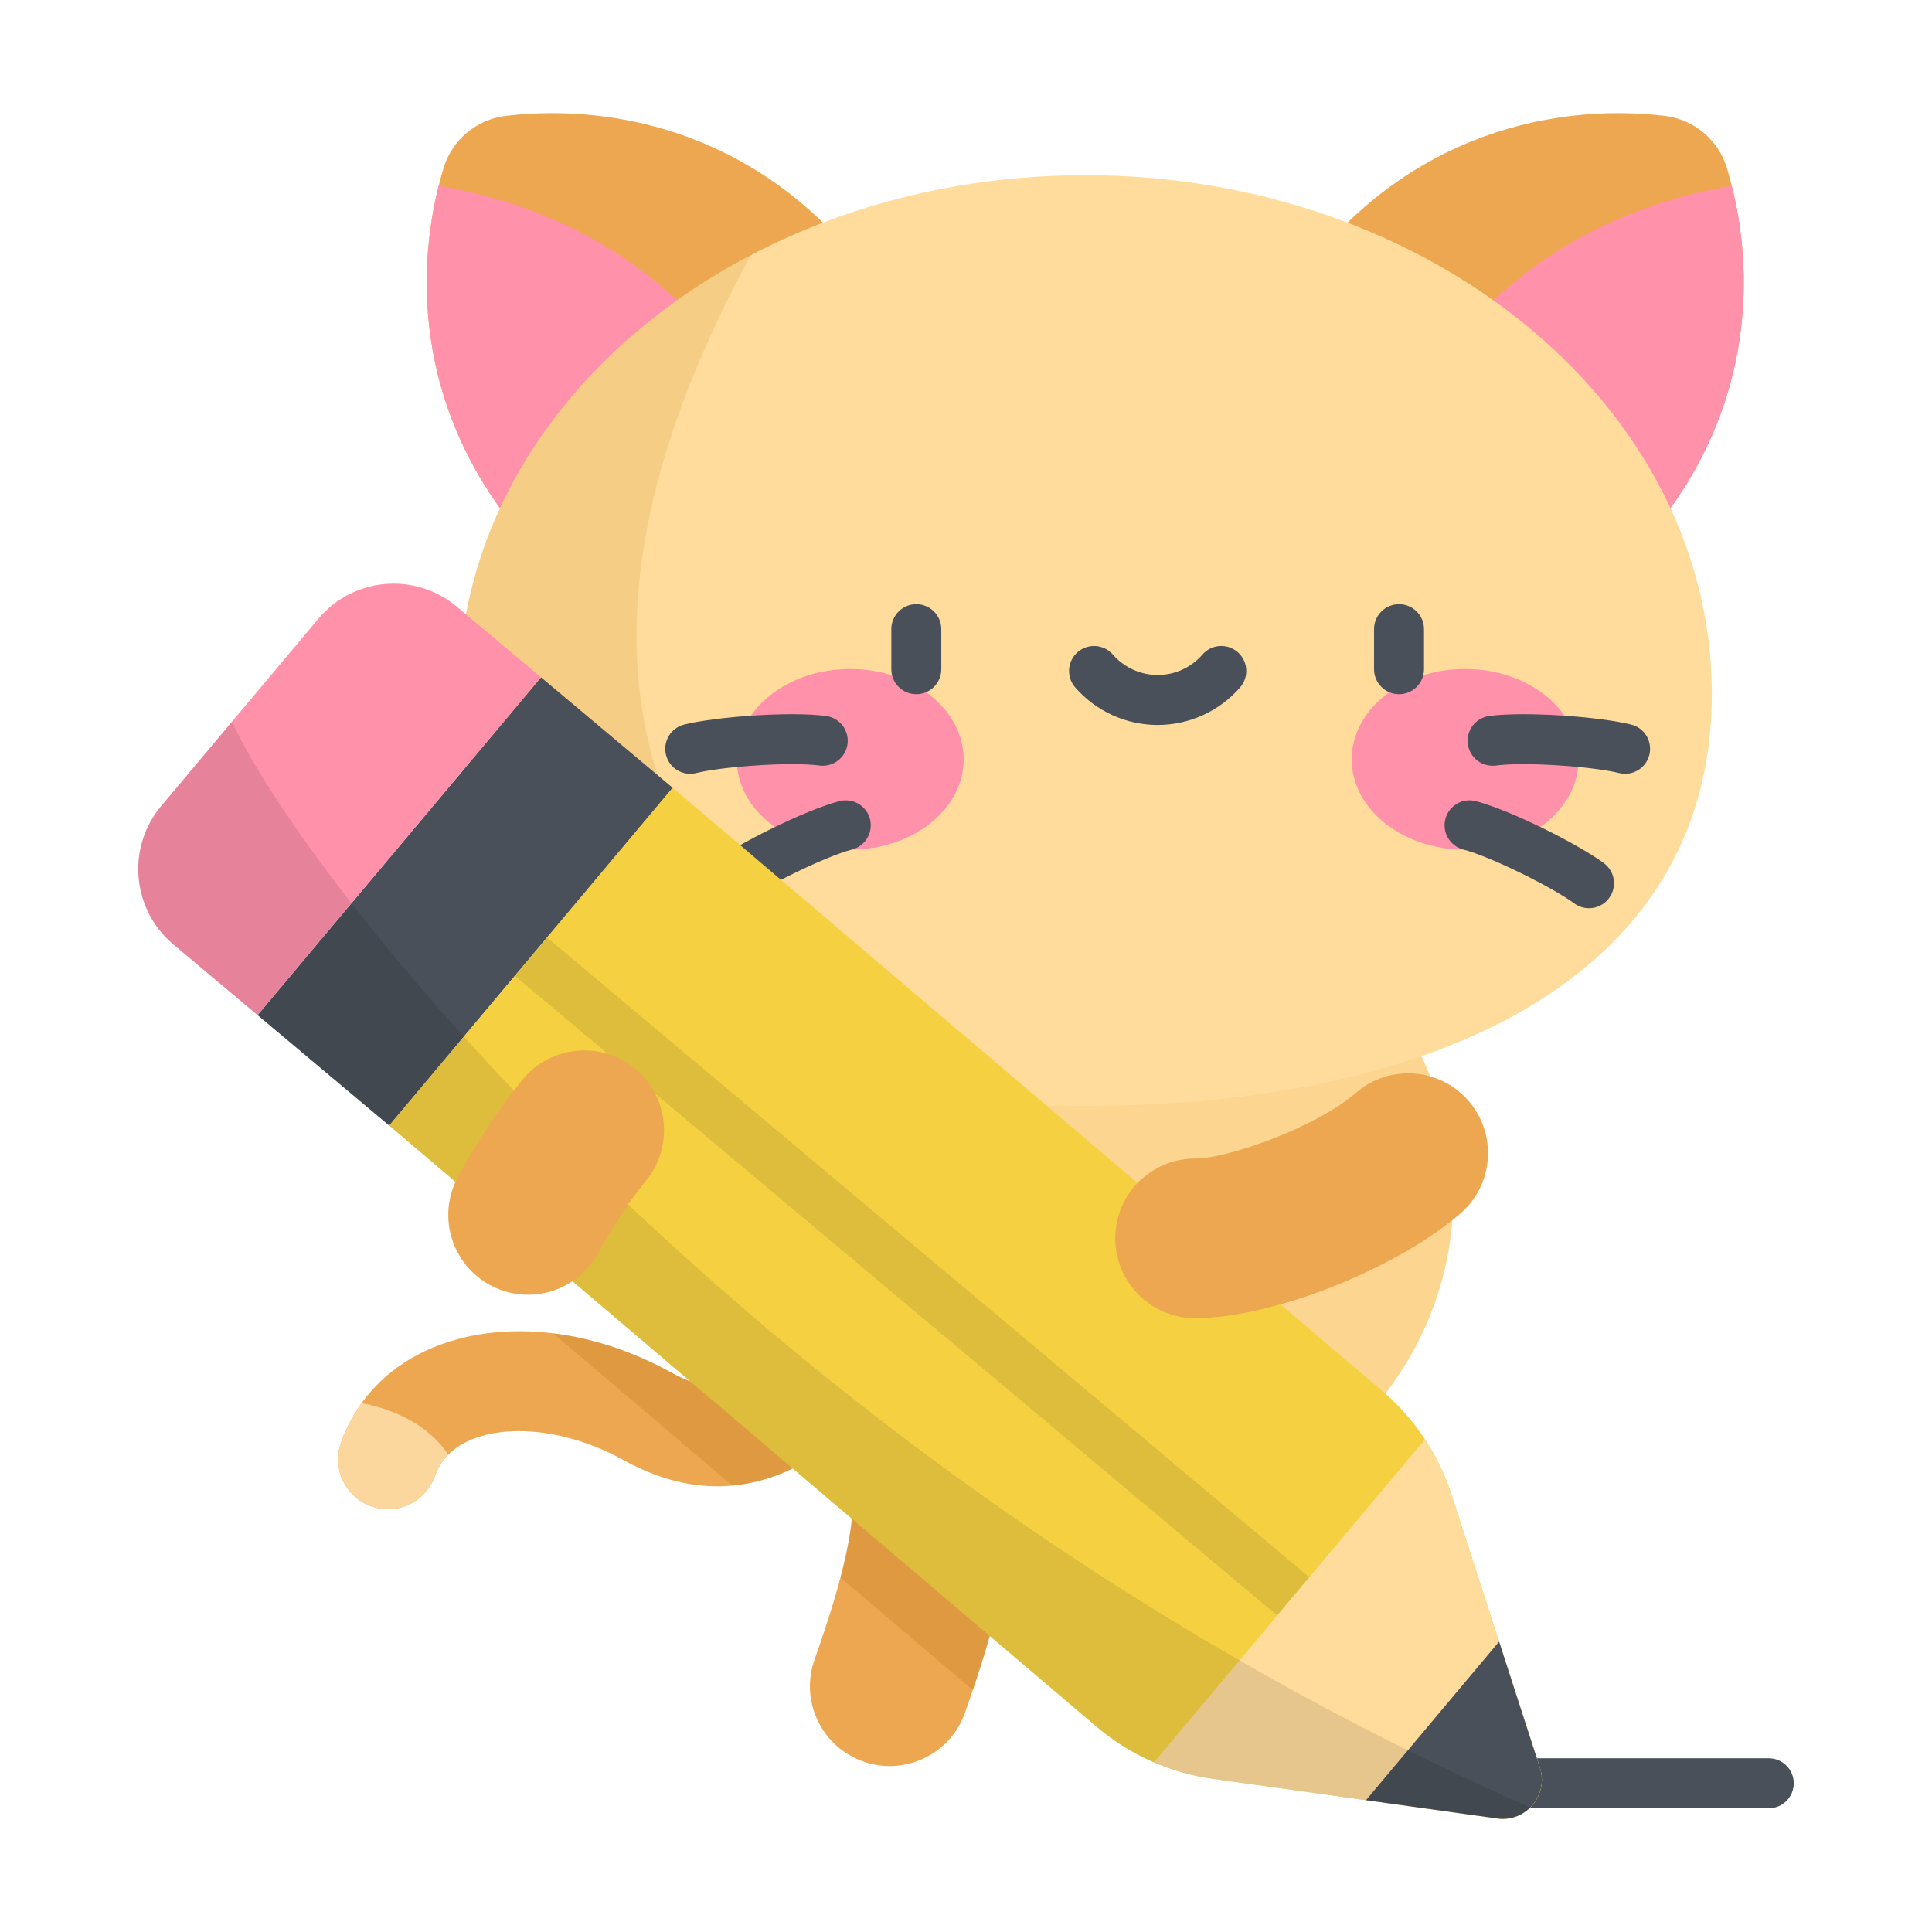
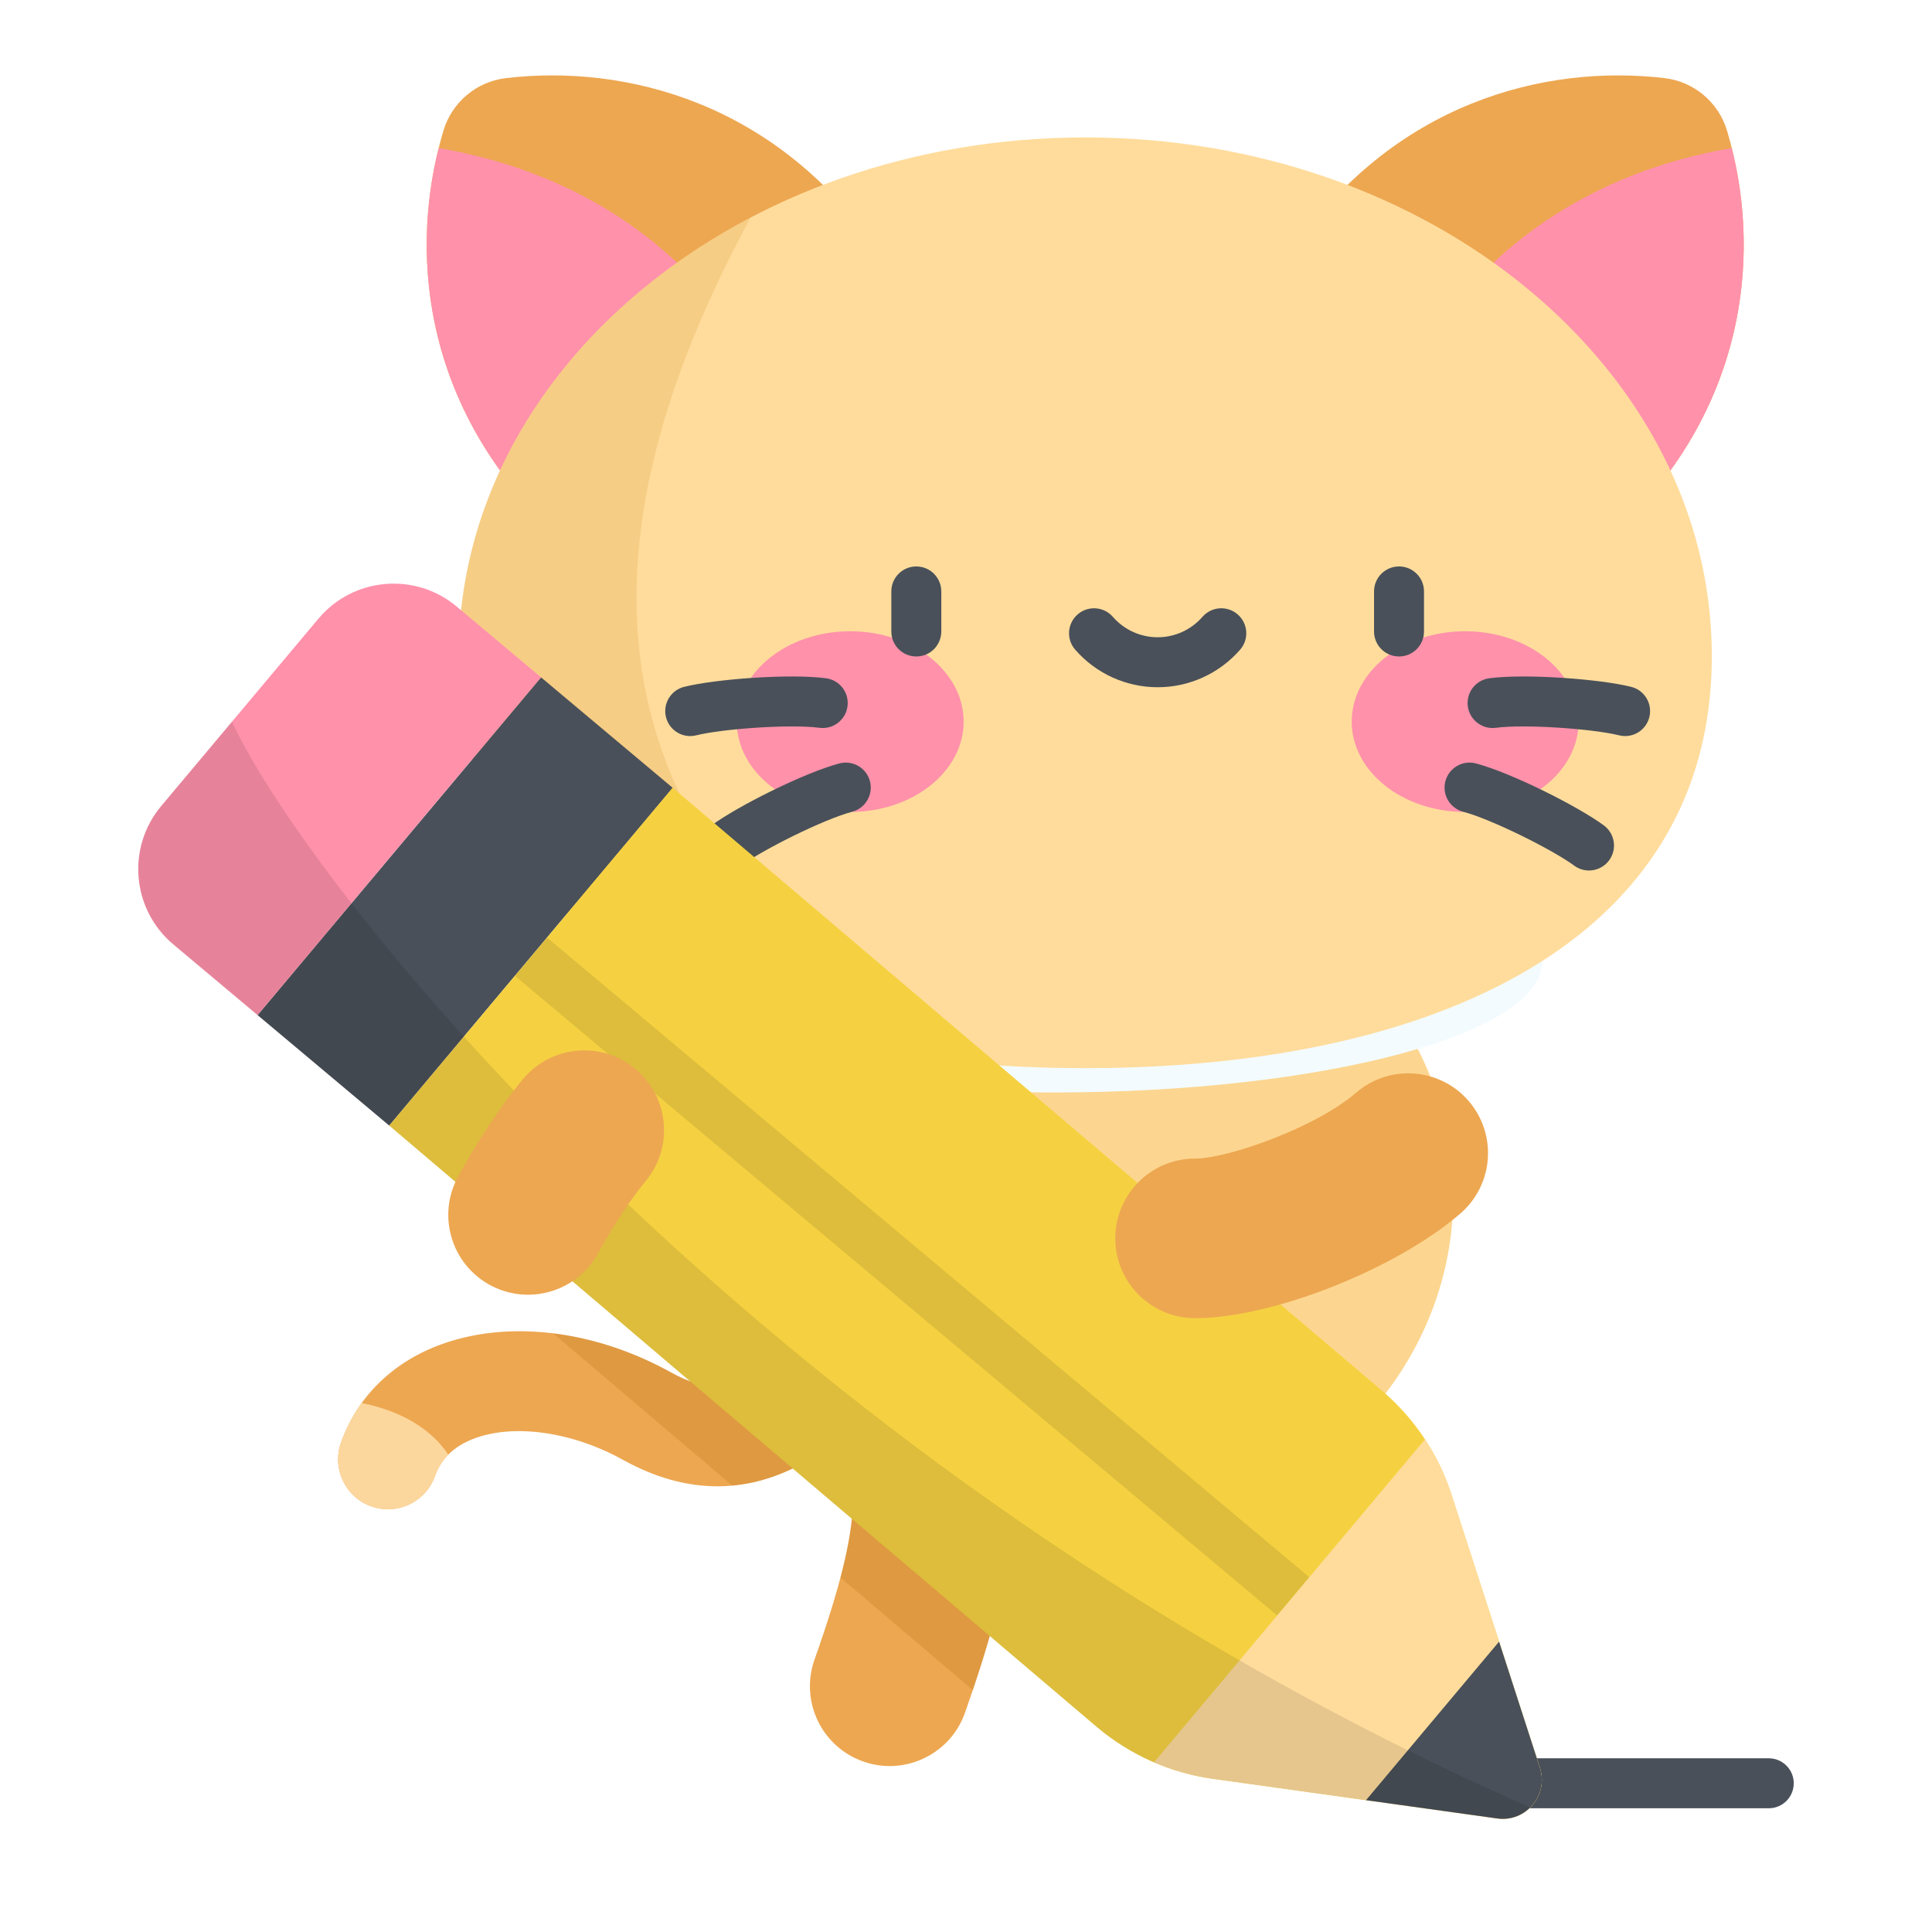
<svg xmlns="http://www.w3.org/2000/svg" xml:space="preserve" style="enable-background:new 0 0 512.001 512.001;" viewBox="0 0 512.001 512.001" y="0px" x="0px" id="Capa_1" version="1.1">
  <defs id="defs1817" />
  <g transform="matrix(0.8828829,0,0,0.8828829,29.98176,29.98201)" id="g1872">
    <path style="fill:#eda751" d="m 82.496,419.062 c -1.647,0 -3.322,-0.274 -4.965,-0.85 -7.8,-2.743 -11.9,-11.287 -9.159,-19.088 4.74,-13.485 15.14,-23.871 29.282,-29.245 20.505,-7.794 46.624,-4.745 69.869,8.153 10.066,5.587 17.849,5.572 26.859,-0.043 9.951,-6.202 19.876,-18.41 29.474,-30.215 l 2.937,-3.607 c 5.234,-6.403 14.665,-7.351 21.065,-2.123 6.403,5.231 7.353,14.663 2.123,21.065 l -2.892,3.552 c -11.148,13.713 -22.676,27.893 -36.87,36.738 -18.342,11.429 -37.594,11.704 -57.22,0.815 -15.162,-8.413 -32.71,-10.906 -44.708,-6.346 -5.926,2.251 -9.852,6.015 -11.67,11.186 -2.166,6.156 -7.949,10.008 -14.125,10.008 z" id="path1712" />
    <path style="opacity:0.2;fill:#a35f00;enable-background:new" d="m 247.858,342.044 c -6.4,-5.228 -15.831,-4.28 -21.065,2.123 l -2.937,3.607 c -9.597,11.805 -19.523,24.013 -29.474,30.215 -9.01,5.615 -16.792,5.63 -26.859,0.043 -11.456,-6.356 -23.609,-10.316 -35.445,-11.769 l 53.779,45.71 c 8.262,-0.756 16.397,-3.613 24.361,-8.575 14.194,-8.845 25.722,-23.025 36.87,-36.738 l 2.892,-3.552 c 5.231,-6.402 4.281,-15.833 -2.122,-21.064 z" id="path1714" />
    <path style="fill:#fcd79d" d="m 74.598,387.207 c -2.61,3.615 -4.71,7.605 -6.225,11.916 -2.741,7.801 1.359,16.346 9.159,19.088 1.643,0.576 3.318,0.85 4.965,0.85 6.176,0 11.959,-3.852 14.123,-10.009 0.856,-2.435 2.197,-4.547 3.978,-6.347 -6.198,-9.525 -17.638,-13.964 -26,-15.498 z" id="path1716" />
    <path style="fill:#eda751" d="m 233.108,496.15 c -2.65,0 -5.342,-0.443 -7.983,-1.376 -12.472,-4.409 -19.009,-18.094 -14.6,-30.566 8.135,-23.01 15.583,-48.269 9.143,-61.147 -5.916,-11.832 -1.12,-26.22 10.712,-32.136 11.835,-5.916 26.219,-1.119 32.136,10.712 13.618,27.237 7.12,59.089 -6.826,98.537 -3.475,9.831 -12.717,15.976 -22.582,15.976 z" id="path1718" />
    <path style="opacity:0.2;fill:#a35f00;enable-background:new" d="m 230.38,370.925 c -11.832,5.916 -16.628,20.303 -10.712,32.136 4.159,8.317 2.522,21.8 -1.348,36.504 l 39.734,33.772 c 12.27,-36.316 17.284,-66.055 4.462,-91.7 -5.917,-11.832 -20.301,-16.628 -32.136,-10.712 z" id="path1720" />
    <path style="fill:#eda751" d="m 364.239,495.751 c -2.649,0 -5.344,-0.443 -7.983,-1.377 -12.472,-4.409 -19.009,-18.094 -14.599,-30.566 4.416,-12.493 2.42,-24.835 -0.033,-32.991 -3.141,-10.444 -8.056,-17.514 -9.934,-19.289 -10.464,-7.824 -12.738,-22.63 -5.041,-33.242 7.766,-10.708 22.746,-13.093 33.453,-5.327 18.419,13.36 43.102,60.479 26.721,106.816 -3.477,9.832 -12.718,15.976 -22.584,15.976 z m -32.274,-84.019 c 0.004,0.002 0.007,0.005 0.01,0.007 -0.003,-0.003 -0.006,-0.005 -0.01,-0.007 z" id="path1722" />
    <ellipse style="fill:#fcd690" cx="291.791" cy="324.96" rx="110.48" ry="102.66" id="ellipse1724" />
    <path style="opacity:0.15;fill:#c17a00;enable-background:new" d="M 275.658,426.525 C 225.173,393.38 240.819,325.447 249.39,295.738 v -65.597 c -39.97,15.451 -68.076,52.083 -68.076,94.819 0,51.603 40.978,94.308 94.344,101.565 z" id="path1726" />
-     <path style="fill:#eda751" d="M 224.559,146.952 C 246.177,128.813 260.61,98.361 230.118,53.347 199.385,7.976 153.629,-3.397 117.906,0.812 109.099,1.85 101.71,8.05 99.158,16.543 c -10.348,34.449 -7.093,81.485 32.251,119.63 39.037,37.845 71.532,28.919 93.15,10.779 z" id="path1728" />
-     <path style="fill:#ff91ab" d="m 97.721,21.814 c -8.483,33.871 -3.687,78.122 33.689,114.358 33.835,32.803 62.75,30.459 83.933,17.443 C 200.775,54.715 137.133,28.489 97.721,21.814 Z" id="path1730" />
-     <path style="fill:#eda751" d="m 359.023,146.952 c -21.618,-18.139 -36.051,-48.591 -5.559,-93.605 30.733,-45.37 76.49,-56.743 112.212,-52.535 8.807,1.038 16.196,7.238 18.747,15.731 10.348,34.449 7.093,81.485 -32.251,119.63 -39.036,37.845 -71.531,28.919 -93.149,10.779 z" id="path1732" />
-     <path style="fill:#ff91ab" d="m 485.861,21.814 c 8.483,33.871 3.687,78.122 -33.689,114.358 -33.835,32.803 -62.75,30.459 -83.933,17.443 14.568,-98.9 78.21,-125.126 117.622,-131.801 z" id="path1734" />
-     <path style="fill:#ffdc9c" d="m 479.876,174.33 c 0,85.998 -84.209,123.664 -188.085,123.664 -103.877,0 -188.085,-37.666 -188.085,-123.664 0,-85.998 84.208,-155.712 188.085,-155.712 103.877,0 188.085,69.715 188.085,155.712 z" id="path1736" />
-     <path style="opacity:0.15;fill:#c17a00;enable-background:new" d="m 191.363,42.659 c -52.675,27.595 -87.657,76.248 -87.657,131.672 0,73.926 62.228,112.137 145.684,121.408 C 129.591,224.179 145.215,127.925 191.363,42.659 Z" id="path1738" />
-     <g id="g1744">
-       <ellipse style="fill:#ff91ab" cx="221.241" cy="193.97" rx="34.05" ry="27.12" id="ellipse1740" />
-       <ellipse style="fill:#ff91ab" cx="405.831" cy="193.97" rx="34.05" ry="27.12" id="ellipse1742" />
-     </g>
+     <ellipse style="fill:#f3fbff;stroke-width:1.133;fill-opacity:1" id="path1066" cx="282.132" cy="254.78" rx="146.808" ry="39.184" />
    <g id="g1764">
-       <path style="fill:#495059" d="m 241.084,174.418 c -4.143,0 -7.5,-3.357 -7.5,-7.5 v -12.025 c 0,-4.143 3.357,-7.5 7.5,-7.5 4.143,0 7.5,3.357 7.5,7.5 v 12.025 c 0,4.142 -3.357,7.5 -7.5,7.5 z" id="path1746" />
-       <path style="fill:#495059" d="m 385.98,174.418 c -4.143,0 -7.5,-3.357 -7.5,-7.5 v -12.025 c 0,-4.143 3.357,-7.5 7.5,-7.5 4.143,0 7.5,3.357 7.5,7.5 v 12.025 c 0,4.142 -3.358,7.5 -7.5,7.5 z" id="path1748" />
-       <path style="fill:#495059" d="m 313.532,183.653 c -9.488,0 -18.512,-4.109 -24.755,-11.275 -2.722,-3.123 -2.396,-7.86 0.727,-10.581 3.122,-2.721 7.86,-2.396 10.581,0.727 3.395,3.895 8.295,6.129 13.446,6.129 5.15,0 10.051,-2.234 13.445,-6.129 2.72,-3.124 7.459,-3.449 10.581,-0.727 3.123,2.721 3.449,7.458 0.728,10.581 -6.242,7.166 -15.264,11.275 -24.753,11.275 z" id="path1750" />
-       <path style="fill:#495059" d="m 173.217,198.311 c -3.36,0 -6.418,-2.274 -7.271,-5.683 -1.005,-4.019 1.439,-8.091 5.457,-9.096 9.371,-2.343 31.703,-4.014 42.578,-2.574 4.106,0.543 6.996,4.312 6.453,8.418 -0.543,4.107 -4.323,7 -8.418,6.453 -8.83,-1.169 -29.255,0.324 -36.975,2.256 -0.609,0.153 -1.221,0.226 -1.824,0.226 z" id="path1752" />
-       <path style="fill:#495059" d="m 184.064,238.663 c -2.3,0 -4.569,-1.055 -6.04,-3.047 -2.46,-3.332 -1.753,-8.028 1.58,-10.488 7.769,-5.735 27.778,-15.787 38.385,-18.604 4.006,-1.059 8.111,1.322 9.174,5.324 1.063,4.003 -1.32,8.11 -5.324,9.174 -8.609,2.286 -26.925,11.448 -33.326,16.174 -1.341,0.989 -2.902,1.467 -4.449,1.467 z" id="path1754" />
-       <path style="fill:#495059" d="m 453.847,198.311 c -0.602,0 -1.215,-0.073 -1.825,-0.226 -7.72,-1.93 -28.143,-3.421 -36.975,-2.256 -4.094,0.546 -7.875,-2.346 -8.418,-6.453 -0.543,-4.106 2.347,-7.875 6.453,-8.418 10.881,-1.438 33.209,0.231 42.578,2.574 4.018,1.006 6.462,5.077 5.457,9.096 -0.852,3.409 -3.91,5.683 -7.27,5.683 z" id="path1756" />
-       <path style="fill:#495059" d="m 443,238.663 c -1.548,0 -3.108,-0.478 -4.448,-1.467 -6.401,-4.726 -24.717,-13.888 -33.326,-16.174 -4.004,-1.064 -6.387,-5.171 -5.324,-9.174 1.064,-4.004 5.169,-6.387 9.174,-5.324 10.607,2.816 30.616,12.868 38.385,18.604 3.333,2.46 4.04,7.156 1.58,10.488 -1.471,1.992 -3.741,3.047 -6.041,3.047 z" id="path1758" />
+       <g id="g1032" />
+       <g id="g1064" transform="translate(0,-11.32653)">
+         <g id="g1027">
+           <path style="fill:#eda751" d="M 224.559,146.952 C 246.177,128.813 260.61,98.361 230.118,53.347 199.385,7.976 153.629,-3.397 117.906,0.812 109.099,1.85 101.71,8.05 99.158,16.543 c -10.348,34.449 -7.093,81.485 32.251,119.63 39.037,37.845 71.532,28.919 93.15,10.779 z" id="path1728" />
+           <path style="fill:#ff91ab" d="m 97.721,21.814 c -8.483,33.871 -3.687,78.122 33.689,114.358 33.835,32.803 62.75,30.459 83.933,17.443 C 200.775,54.715 137.133,28.489 97.721,21.814 Z" id="path1730" />
+           <path style="fill:#eda751" d="m 359.023,146.952 c -21.618,-18.139 -36.051,-48.591 -5.559,-93.605 30.733,-45.37 76.49,-56.743 112.212,-52.535 8.807,1.038 16.196,7.238 18.747,15.731 10.348,34.449 7.093,81.485 -32.251,119.63 -39.036,37.845 -71.531,28.919 -93.149,10.779 z" id="path1732" />
+           <path style="fill:#ff91ab" d="m 485.861,21.814 c 8.483,33.871 3.687,78.122 -33.689,114.358 -33.835,32.803 -62.75,30.459 -83.933,17.443 14.568,-98.9 78.21,-125.126 117.622,-131.801 z" id="path1734" />
+           <path style="fill:#ffdc9c" d="m 479.876,174.33 c 0,85.998 -84.209,123.664 -188.085,123.664 -103.877,0 -188.085,-37.666 -188.085,-123.664 0,-85.998 84.208,-155.712 188.085,-155.712 103.877,0 188.085,69.715 188.085,155.712 z" id="path1736" />
+           <path style="opacity:0.15;fill:#c17a00;enable-background:new" d="m 191.363,42.659 c -52.675,27.595 -87.657,76.248 -87.657,131.672 0,73.926 62.228,112.137 145.684,121.408 C 129.591,224.179 145.215,127.925 191.363,42.659 Z" id="path1738" />
+           <g id="g1744">
+             <ellipse style="fill:#ff91ab" cx="221.241" cy="193.97" rx="34.05" ry="27.12" id="ellipse1740" />
+             <ellipse style="fill:#ff91ab" cx="405.831" cy="193.97" rx="34.05" ry="27.12" id="ellipse1742" />
+           </g>
+         </g>
+         <path style="fill:#495059" d="m 241.084,174.418 c -4.143,0 -7.5,-3.357 -7.5,-7.5 v -12.025 c 0,-4.143 3.357,-7.5 7.5,-7.5 4.143,0 7.5,3.357 7.5,7.5 v 12.025 c 0,4.142 -3.357,7.5 -7.5,7.5 z" id="path1746" />
+         <path style="fill:#495059" d="m 385.98,174.418 c -4.143,0 -7.5,-3.357 -7.5,-7.5 v -12.025 c 0,-4.143 3.357,-7.5 7.5,-7.5 4.143,0 7.5,3.357 7.5,7.5 v 12.025 c 0,4.142 -3.358,7.5 -7.5,7.5 z" id="path1748" />
+         <path style="fill:#495059" d="m 313.532,183.653 c -9.488,0 -18.512,-4.109 -24.755,-11.275 -2.722,-3.123 -2.396,-7.86 0.727,-10.581 3.122,-2.721 7.86,-2.396 10.581,0.727 3.395,3.895 8.295,6.129 13.446,6.129 5.15,0 10.051,-2.234 13.445,-6.129 2.72,-3.124 7.459,-3.449 10.581,-0.727 3.123,2.721 3.449,7.458 0.728,10.581 -6.242,7.166 -15.264,11.275 -24.753,11.275 z" id="path1750" />
+         <path id="path1752" d="m 173.217,198.311 c -3.36,0 -6.418,-2.274 -7.271,-5.683 -1.005,-4.019 1.439,-8.091 5.457,-9.096 9.371,-2.343 31.703,-4.014 42.578,-2.574 4.106,0.543 6.996,4.312 6.453,8.418 -0.543,4.107 -4.323,7 -8.418,6.453 -8.83,-1.169 -29.255,0.324 -36.975,2.256 -0.609,0.153 -1.221,0.226 -1.824,0.226 z" style="fill:#495059" />
+         <path id="path1754" d="m 184.064,238.663 c -2.3,0 -4.569,-1.055 -6.04,-3.047 -2.46,-3.332 -1.753,-8.028 1.58,-10.488 7.769,-5.735 27.778,-15.787 38.385,-18.604 4.006,-1.059 8.111,1.322 9.174,5.324 1.063,4.003 -1.32,8.11 -5.324,9.174 -8.609,2.286 -26.925,11.448 -33.326,16.174 -1.341,0.989 -2.902,1.467 -4.449,1.467 z" style="fill:#495059" />
+         <path id="path1756" d="m 453.847,198.311 c -0.602,0 -1.215,-0.073 -1.825,-0.226 -7.72,-1.93 -28.143,-3.421 -36.975,-2.256 -4.094,0.546 -7.875,-2.346 -8.418,-6.453 -0.543,-4.106 2.347,-7.875 6.453,-8.418 10.881,-1.438 33.209,0.231 42.578,2.574 4.018,1.006 6.462,5.077 5.457,9.096 -0.852,3.409 -3.91,5.683 -7.27,5.683 z" style="fill:#495059" />
+         <path id="path1758" d="m 443,238.663 c -1.548,0 -3.108,-0.478 -4.448,-1.467 -6.401,-4.726 -24.717,-13.888 -33.326,-16.174 -4.004,-1.064 -6.387,-5.171 -5.324,-9.174 1.064,-4.004 5.169,-6.387 9.174,-5.324 10.607,2.816 30.616,12.868 38.385,18.604 3.333,2.46 4.04,7.156 1.58,10.488 -1.471,1.992 -3.741,3.047 -6.041,3.047 z" style="fill:#495059" />
+       </g>
      <path style="fill:#495059" d="m 496.962,508.821 h -81.295 c -4.143,0 -7.5,-3.357 -7.5,-7.5 0,-4.143 3.357,-7.5 7.5,-7.5 h 81.295 c 4.143,0 7.5,3.357 7.5,7.5 0,4.143 -3.357,7.5 -7.5,7.5 z" id="path1760" />
      <rect x="39.473" y="210.834" transform="matrix(-0.6428,0.766,-0.766,-0.6428,354.8255,307.8006)" style="fill:#495059" width="132.357" height="51.583" id="rect1762" />
    </g>
    <path style="fill:#ff91ab" d="M 128.44,169.35 43.363,270.74 18.074,249.52 C 5.598,239.052 3.971,220.452 14.439,207.976 l 47.167,-56.212 c 10.468,-12.476 29.068,-14.103 41.544,-3.635 z" id="path1766" />
    <path style="fill:#f5d141" d="M 82.878,303.898 295.47,484.591 c 9.863,8.276 21.856,13.608 34.608,15.386 l 85.382,11.906 c 8.589,1.198 15.471,-7.004 12.8,-15.254 l -26.551,-82.017 c -3.965,-12.249 -11.299,-23.134 -21.162,-31.41 L 167.955,202.508 Z" id="path1768" />
    <rect x="90.46" y="341.687" transform="matrix(-0.766,-0.6428,0.6428,-0.766,199.0478,770.8253)" style="opacity:0.1;enable-background:new" width="298.702" height="15" id="rect1770" />
    <path style="fill:#ffdc9c" d="m 312.429,495.034 c 5.61,2.416 11.54,4.092 17.65,4.944 l 85.382,11.906 c 8.589,1.198 15.471,-7.004 12.8,-15.254 L 401.71,414.613 c -1.9,-5.868 -4.58,-11.418 -7.933,-16.523 z" id="path1772" />
    <path style="fill:#495059" d="m 376.074,506.391 39.386,5.492 c 8.589,1.198 15.471,-7.004 12.8,-15.254 l -12.248,-37.834 z" id="path1774" />
    <path style="opacity:0.1;enable-background:new" d="m 415.46,511.883 c 3.9,0.544 7.436,-0.862 9.897,-3.318 C 200.099,409.764 59.578,234.439 35.679,182.665 L 14.44,207.977 c -10.469,12.476 -8.841,31.076 3.635,41.544 l 25.289,21.22 39.515,33.157 212.592,180.693 c 9.863,8.276 21.856,13.608 34.608,15.386 z" id="path1776" />
    <g id="g1782">
      <path style="fill:#eda751" d="m 124.534,354.674 c -3.794,0 -7.643,-0.904 -11.227,-2.809 -11.679,-6.213 -16.112,-20.716 -9.9,-32.396 1.436,-2.701 9.128,-16.81 19.523,-29.425 8.413,-10.209 23.509,-11.665 33.717,-3.253 10.209,8.413 11.665,23.508 3.253,33.717 -6.203,7.528 -11.843,17.029 -14.197,21.456 -4.307,8.096 -12.598,12.71 -21.169,12.71 z" id="path1778" />
      <path style="fill:#eda751" d="m 324.838,361.706 c -0.049,0 -0.098,0 -0.147,0 -13.229,-0.036 -23.923,-10.789 -23.887,-24.018 0.036,-13.206 10.754,-23.887 23.951,-23.887 0.036,0.001 0.07,0.001 0.108,0 9.569,0 36.012,-9.212 48.215,-19.758 10.009,-8.649 25.135,-7.547 33.785,2.462 8.649,10.009 7.547,25.135 -2.462,33.785 -19.399,16.763 -56.528,31.416 -79.563,31.416 z" id="path1780" />
    </g>
    <g id="g1784">
</g>
    <g id="g1786">
</g>
    <g id="g1788">
</g>
    <g id="g1790">
</g>
    <g id="g1792">
</g>
    <g id="g1794">
</g>
    <g id="g1796">
</g>
    <g id="g1798">
</g>
    <g id="g1800">
</g>
    <g id="g1802">
</g>
    <g id="g1804">
</g>
    <g id="g1806">
</g>
    <g id="g1808">
</g>
    <g id="g1810">
</g>
    <g id="g1812">
</g>
  </g>
</svg>
